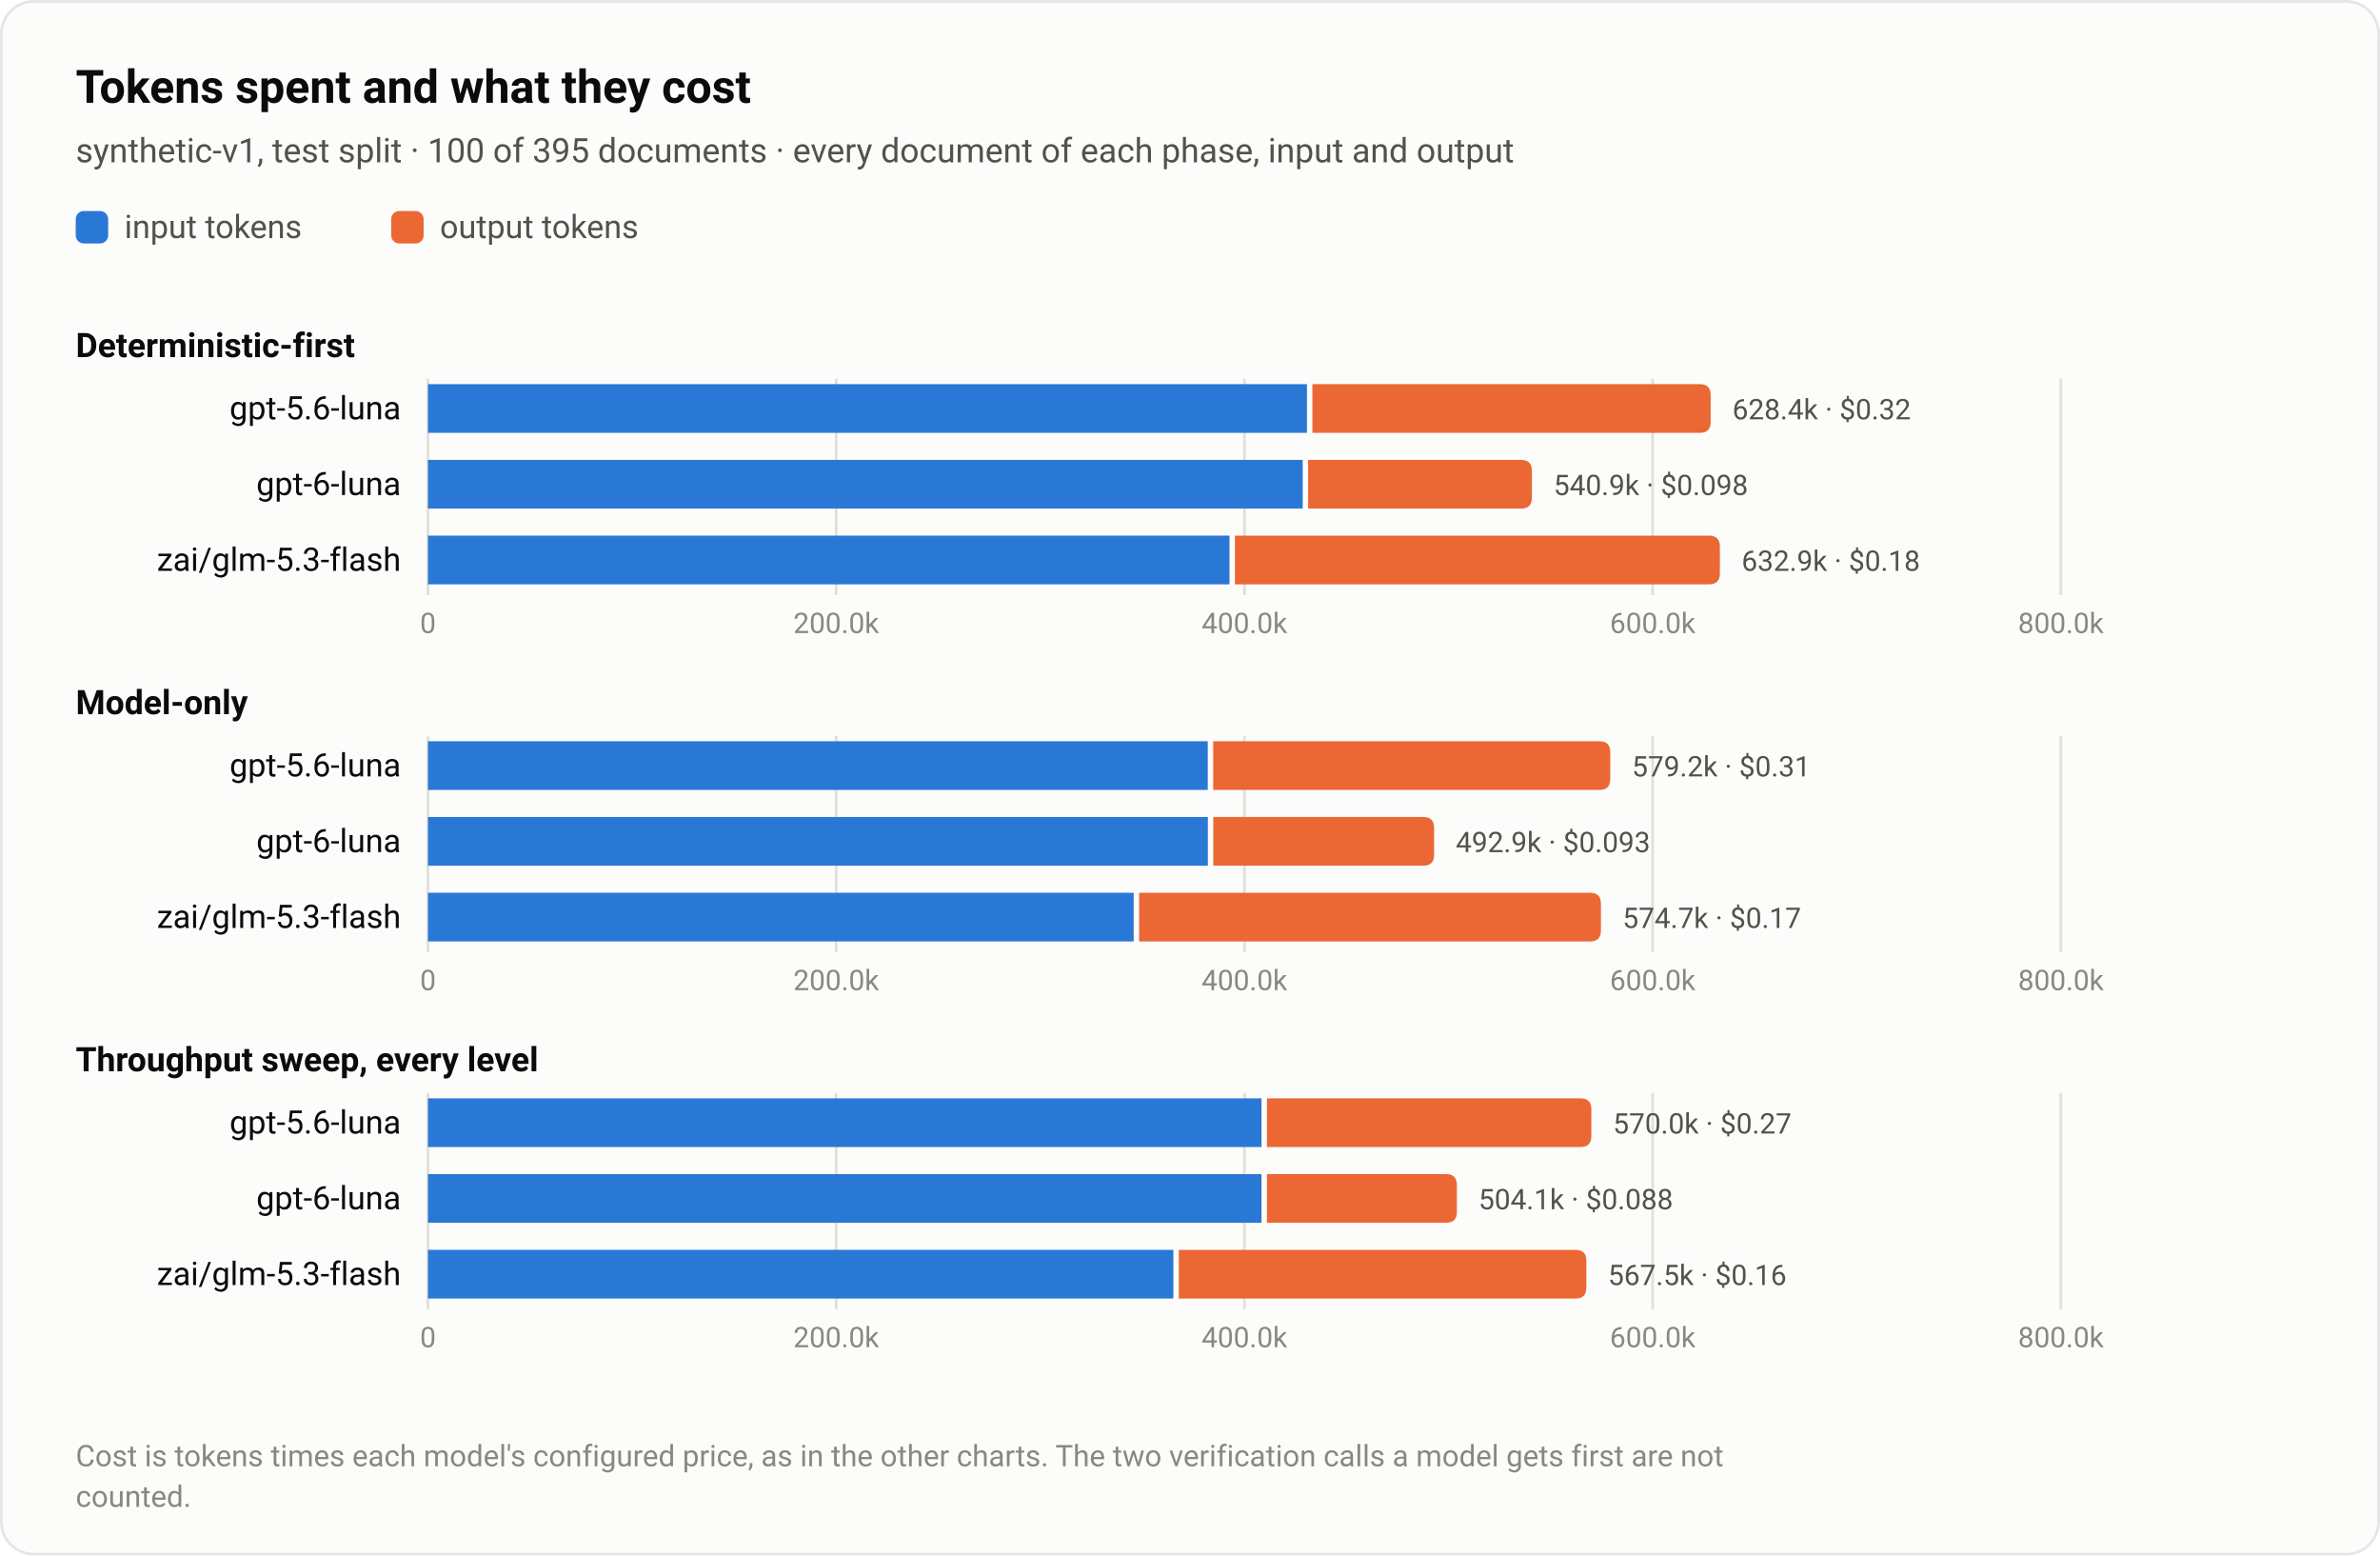
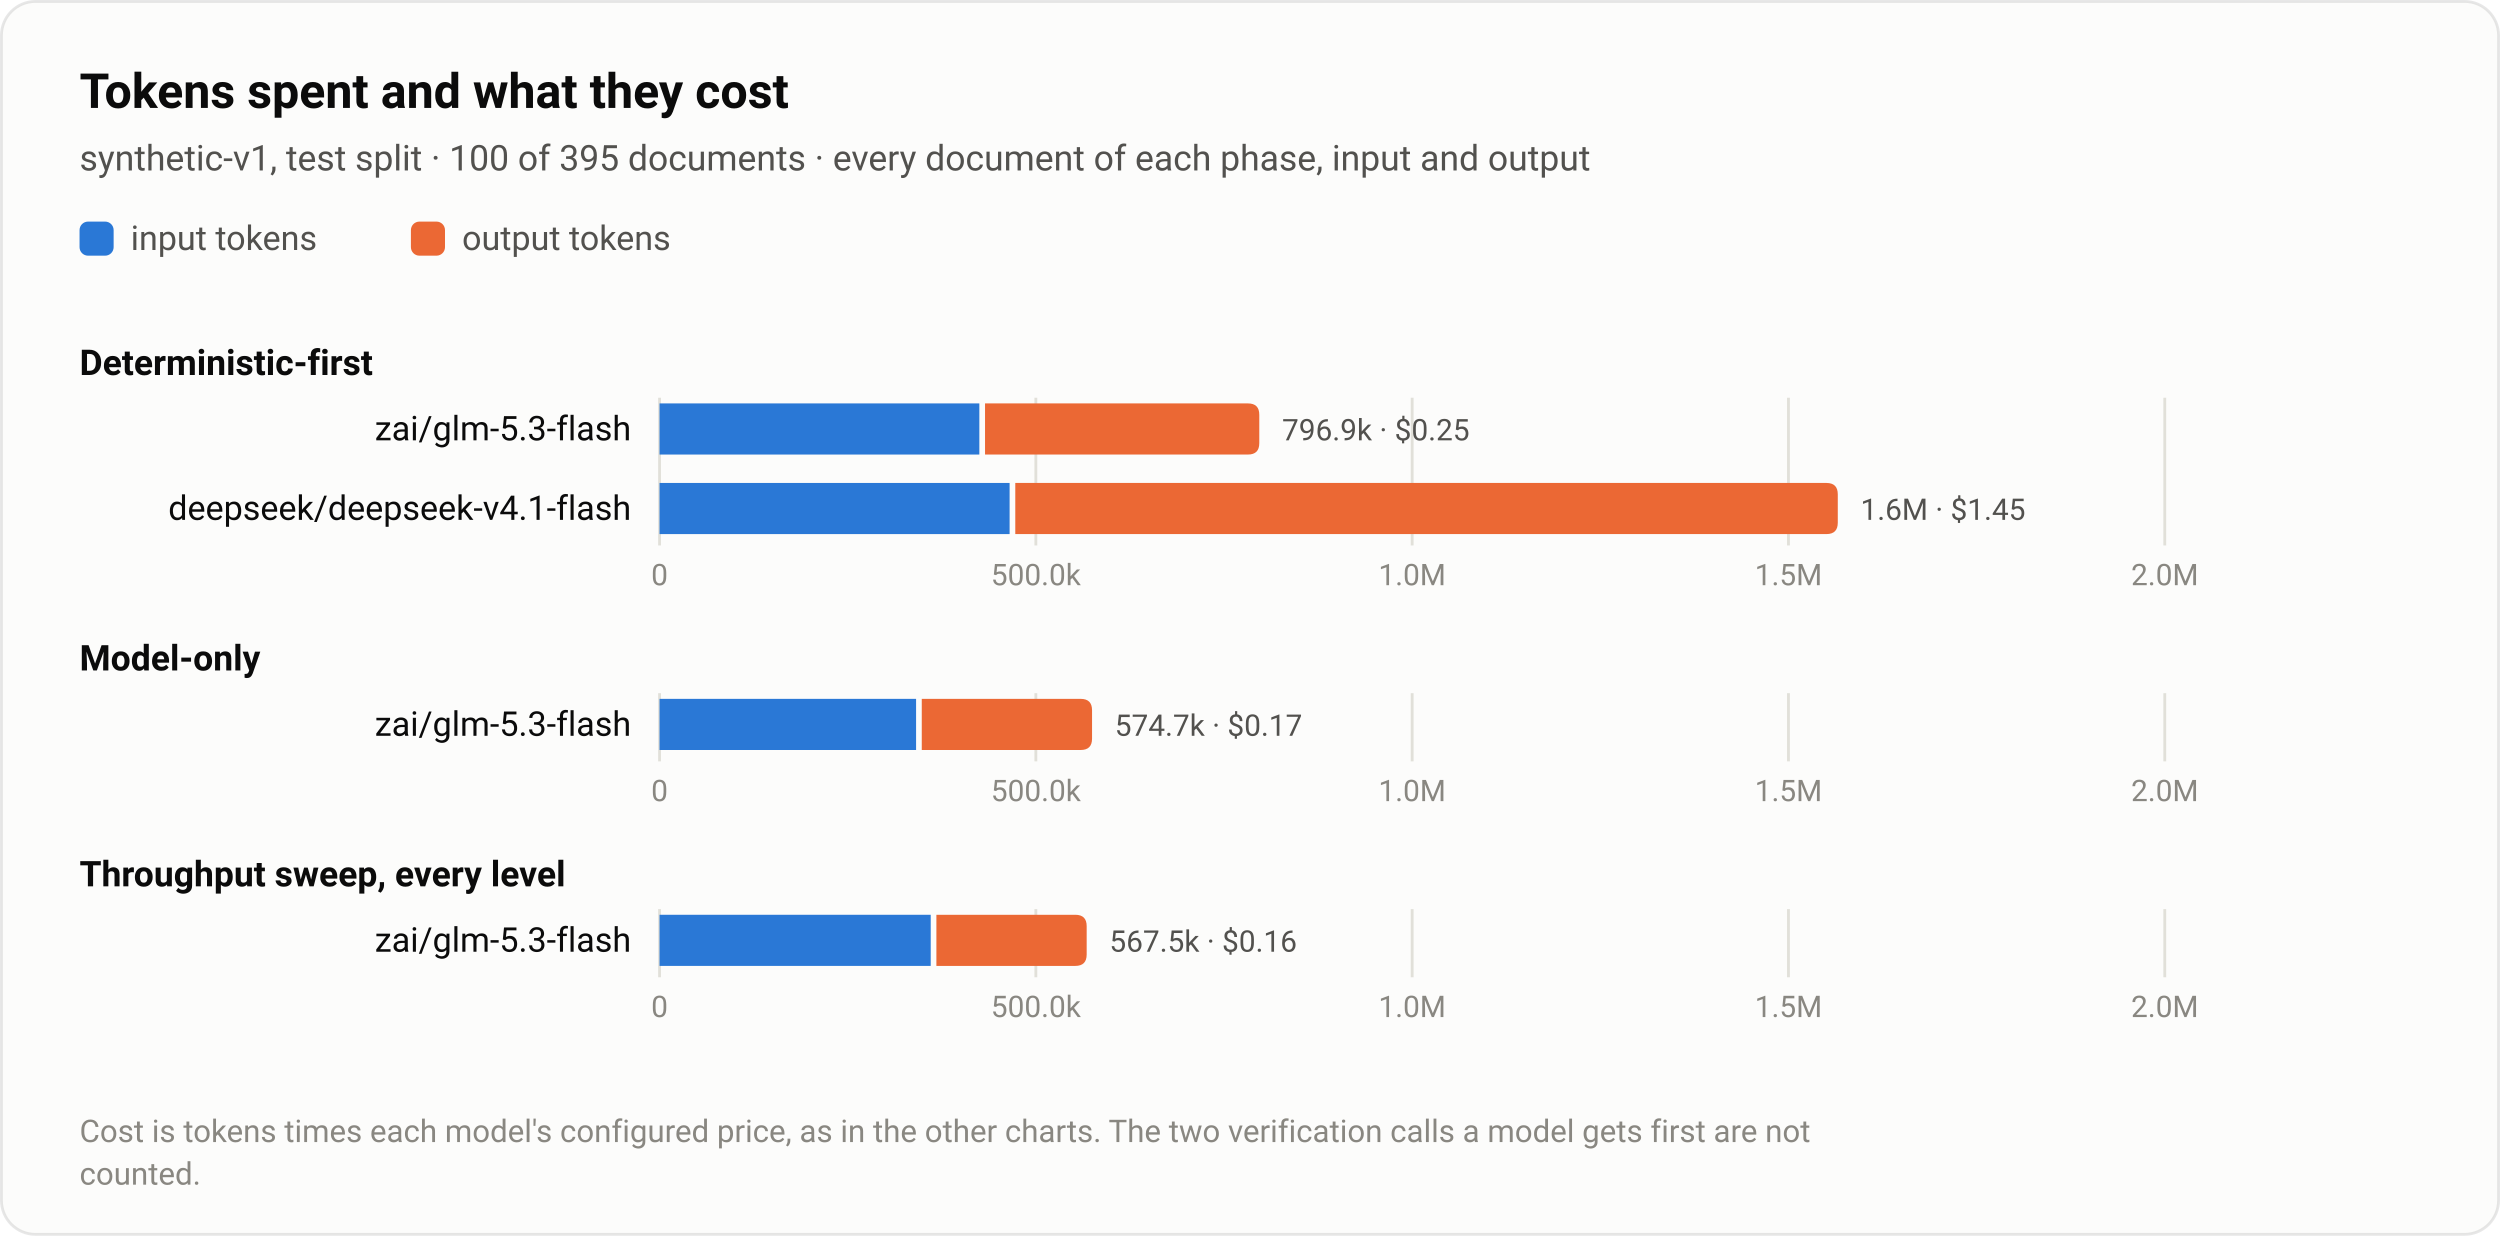
- <svg xmlns="http://www.w3.org/2000/svg" width="880" height="575" viewBox="0 0 880 575" role="img" aria-labelledby="t d" font-family="system-ui, -apple-system, &quot;Segoe UI&quot;, Roboto, sans-serif">
-   <rect x="0.5" y="0.5" width="879" height="574" rx="12" fill="#fcfcfb" stroke="rgba(11,11,11,0.10)" />
+ <svg xmlns="http://www.w3.org/2000/svg" width="880" height="435" viewBox="0 0 880 435" role="img" aria-labelledby="t d" font-family="system-ui, -apple-system, &quot;Segoe UI&quot;, Roboto, sans-serif">
+   <rect x="0.5" y="0.5" width="879" height="434" rx="12" fill="#fcfcfb" stroke="rgba(11,11,11,0.10)" />
  <text x="28" y="38" font-size="17" font-weight="600" fill="#0b0b0b">Tokens spent and what they cost</text>
  <text x="28" y="60" font-size="12.5" fill="#52514e">synthetic-v1, test split · 100 of 395 documents · every document of each phase, input and output</text>
  <rect x="28" y="78" width="12" height="12" rx="3" fill="#2a78d6" />
  <text x="46" y="88" font-size="12" fill="#52514e">input tokens</text>
  <rect x="144.64" y="78" width="12" height="12" rx="3" fill="#eb6834" />
  <text x="162.64" y="88" font-size="12" fill="#52514e">output tokens</text>
  <text x="28" y="132" font-size="12.5" font-weight="600" fill="#0b0b0b">Deterministic-first</text>
-   <line x1="158.24" y1="140" x2="158.24" y2="220" stroke="#e1e0d9" />
-   <line x1="309.18" y1="140" x2="309.18" y2="220" stroke="#e1e0d9" />
-   <line x1="460.12" y1="140" x2="460.12" y2="220" stroke="#e1e0d9" />
-   <line x1="611.06" y1="140" x2="611.06" y2="220" stroke="#e1e0d9" />
-   <line x1="762" y1="140" x2="762" y2="220" stroke="#e1e0d9" />
-   <text x="148.24" y="155" font-size="12" fill="#0b0b0b" text-anchor="end">gpt-5.6-luna</text>
+   <line x1="232.16" y1="140" x2="232.16" y2="192" stroke="#e1e0d9" />
+   <line x1="364.62" y1="140" x2="364.62" y2="192" stroke="#e1e0d9" />
+   <line x1="497.08" y1="140" x2="497.08" y2="192" stroke="#e1e0d9" />
+   <line x1="629.54" y1="140" x2="629.54" y2="192" stroke="#e1e0d9" />
+   <line x1="762" y1="140" x2="762" y2="192" stroke="#e1e0d9" />
+   <text x="222.16" y="155" font-size="12" fill="#0b0b0b" text-anchor="end">zai/glm-5.3-flash</text>
  <g>
-     <path d="M158.24 142H483.25V160H158.24Z" fill="#2a78d6" />
+     <path d="M232.16 142H344.73V160H232.16Z" fill="#2a78d6" />
  </g>
  <g>
-     <path d="M485.25 142H628.52Q632.52 142 632.52 146V156Q632.52 160 628.52 160H485.25Z" fill="#eb6834" />
+     <path d="M346.73 142H439.27Q443.27 142 443.27 146V156Q443.27 160 439.27 160H346.73Z" fill="#eb6834" />
  </g>
-   <text x="640.52" y="155" font-size="10.5" fill="#52514e">628.4k · $0.32</text>
-   <text x="148.24" y="183" font-size="12" fill="#0b0b0b" text-anchor="end">gpt-6-luna</text>
+   <text x="451.27" y="155" font-size="10.5" fill="#52514e">796.9k · $0.25</text>
+   <text x="222.16" y="183" font-size="12" fill="#0b0b0b" text-anchor="end">deepseek/deepseek-v4.1-flash</text>
  <g>
-     <path d="M158.24 170H481.67V188H158.24Z" fill="#2a78d6" />
+     <path d="M232.16 170H355.38V188H232.16Z" fill="#2a78d6" />
  </g>
  <g>
-     <path d="M483.67 170H562.43Q566.43 170 566.43 174V184Q566.43 188 562.43 188H483.67Z" fill="#eb6834" />
+     <path d="M357.38 170H642.9Q646.9 170 646.9 174V184Q646.9 188 642.9 188H357.38Z" fill="#eb6834" />
  </g>
-   <text x="574.43" y="183" font-size="10.5" fill="#52514e">540.9k · $0.098</text>
-   <text x="148.24" y="211" font-size="12" fill="#0b0b0b" text-anchor="end">zai/glm-5.3-flash</text>
+   <text x="654.9" y="183" font-size="10.5" fill="#52514e">1.6M · $1.45</text>
+   <text x="232.16" y="206" font-size="10.5" fill="#898781" text-anchor="middle">0</text>
+   <text x="364.62" y="206" font-size="10.5" fill="#898781" text-anchor="middle">500.0k</text>
+   <text x="497.08" y="206" font-size="10.5" fill="#898781" text-anchor="middle">1.0M</text>
+   <text x="629.54" y="206" font-size="10.5" fill="#898781" text-anchor="middle">1.5M</text>
+   <text x="762" y="206" font-size="10.5" fill="#898781" text-anchor="middle">2.0M</text>
+   <text x="28" y="236" font-size="12.5" font-weight="600" fill="#0b0b0b">Model-only</text>
+   <line x1="232.16" y1="244" x2="232.16" y2="268" stroke="#e1e0d9" />
+   <line x1="364.62" y1="244" x2="364.62" y2="268" stroke="#e1e0d9" />
+   <line x1="497.08" y1="244" x2="497.08" y2="268" stroke="#e1e0d9" />
+   <line x1="629.54" y1="244" x2="629.54" y2="268" stroke="#e1e0d9" />
+   <line x1="762" y1="244" x2="762" y2="268" stroke="#e1e0d9" />
+   <text x="222.16" y="259" font-size="12" fill="#0b0b0b" text-anchor="end">zai/glm-5.3-flash</text>
  <g>
-     <path d="M158.24 198H454.61V216H158.24Z" fill="#2a78d6" />
+     <path d="M232.16 246H322.46V264H232.16Z" fill="#2a78d6" />
  </g>
  <g>
-     <path d="M456.61 198H631.92Q635.92 198 635.92 202V212Q635.92 216 631.92 216H456.61Z" fill="#eb6834" />
+     <path d="M324.46 246H380.4Q384.4 246 384.4 250V260Q384.4 264 380.4 264H324.46Z" fill="#eb6834" />
  </g>
-   <text x="643.92" y="211" font-size="10.5" fill="#52514e">632.9k · $0.18</text>
-   <text x="158.24" y="234" font-size="10.5" fill="#898781" text-anchor="middle">0</text>
-   <text x="309.18" y="234" font-size="10.5" fill="#898781" text-anchor="middle">200.0k</text>
-   <text x="460.12" y="234" font-size="10.5" fill="#898781" text-anchor="middle">400.0k</text>
-   <text x="611.06" y="234" font-size="10.5" fill="#898781" text-anchor="middle">600.0k</text>
-   <text x="762" y="234" font-size="10.5" fill="#898781" text-anchor="middle">800.0k</text>
-   <text x="28" y="264" font-size="12.5" font-weight="600" fill="#0b0b0b">Model-only</text>
-   <line x1="158.24" y1="272" x2="158.24" y2="352" stroke="#e1e0d9" />
-   <line x1="309.18" y1="272" x2="309.18" y2="352" stroke="#e1e0d9" />
-   <line x1="460.12" y1="272" x2="460.12" y2="352" stroke="#e1e0d9" />
-   <line x1="611.06" y1="272" x2="611.06" y2="352" stroke="#e1e0d9" />
-   <line x1="762" y1="272" x2="762" y2="352" stroke="#e1e0d9" />
-   <text x="148.24" y="287" font-size="12" fill="#0b0b0b" text-anchor="end">gpt-5.6-luna</text>
+   <text x="392.4" y="259" font-size="10.5" fill="#52514e">574.7k · $0.17</text>
+   <text x="232.16" y="282" font-size="10.5" fill="#898781" text-anchor="middle">0</text>
+   <text x="364.62" y="282" font-size="10.5" fill="#898781" text-anchor="middle">500.0k</text>
+   <text x="497.08" y="282" font-size="10.5" fill="#898781" text-anchor="middle">1.0M</text>
+   <text x="629.54" y="282" font-size="10.5" fill="#898781" text-anchor="middle">1.5M</text>
+   <text x="762" y="282" font-size="10.5" fill="#898781" text-anchor="middle">2.0M</text>
+   <text x="28" y="312" font-size="12.5" font-weight="600" fill="#0b0b0b">Throughput sweep, every level</text>
+   <line x1="232.16" y1="320" x2="232.16" y2="344" stroke="#e1e0d9" />
+   <line x1="364.62" y1="320" x2="364.62" y2="344" stroke="#e1e0d9" />
+   <line x1="497.08" y1="320" x2="497.08" y2="344" stroke="#e1e0d9" />
+   <line x1="629.54" y1="320" x2="629.54" y2="344" stroke="#e1e0d9" />
+   <line x1="762" y1="320" x2="762" y2="344" stroke="#e1e0d9" />
+   <text x="222.16" y="335" font-size="12" fill="#0b0b0b" text-anchor="end">zai/glm-5.3-flash</text>
  <g>
-     <path d="M158.24 274H446.57V292H158.24Z" fill="#2a78d6" />
+     <path d="M232.16 322H327.61V340H232.16Z" fill="#2a78d6" />
  </g>
  <g>
-     <path d="M448.57 274H591.39Q595.39 274 595.39 278V288Q595.39 292 591.39 292H448.57Z" fill="#eb6834" />
+     <path d="M329.61 322H378.51Q382.51 322 382.51 326V336Q382.51 340 378.51 340H329.61Z" fill="#eb6834" />
  </g>
-   <text x="603.39" y="287" font-size="10.5" fill="#52514e">579.2k · $0.31</text>
-   <text x="148.24" y="315" font-size="12" fill="#0b0b0b" text-anchor="end">gpt-6-luna</text>
-   <g>
-     <path d="M158.24 302H446.6V320H158.24Z" fill="#2a78d6" />
-   </g>
-   <g>
-     <path d="M448.6 302H526.26Q530.26 302 530.26 306V316Q530.26 320 526.26 320H448.6Z" fill="#eb6834" />
-   </g>
-   <text x="538.26" y="315" font-size="10.5" fill="#52514e">492.9k · $0.093</text>
-   <text x="148.24" y="343" font-size="12" fill="#0b0b0b" text-anchor="end">zai/glm-5.3-flash</text>
-   <g>
-     <path d="M158.24 330H419.18V348H158.24Z" fill="#2a78d6" />
-   </g>
-   <g>
-     <path d="M421.18 330H587.94Q591.94 330 591.94 334V344Q591.94 348 587.94 348H421.18Z" fill="#eb6834" />
-   </g>
-   <text x="599.94" y="343" font-size="10.5" fill="#52514e">574.7k · $0.17</text>
-   <text x="158.24" y="366" font-size="10.5" fill="#898781" text-anchor="middle">0</text>
-   <text x="309.18" y="366" font-size="10.5" fill="#898781" text-anchor="middle">200.0k</text>
-   <text x="460.12" y="366" font-size="10.5" fill="#898781" text-anchor="middle">400.0k</text>
-   <text x="611.06" y="366" font-size="10.5" fill="#898781" text-anchor="middle">600.0k</text>
-   <text x="762" y="366" font-size="10.5" fill="#898781" text-anchor="middle">800.0k</text>
-   <text x="28" y="396" font-size="12.5" font-weight="600" fill="#0b0b0b">Throughput sweep, every level</text>
-   <line x1="158.24" y1="404" x2="158.24" y2="484" stroke="#e1e0d9" />
-   <line x1="309.18" y1="404" x2="309.18" y2="484" stroke="#e1e0d9" />
-   <line x1="460.12" y1="404" x2="460.12" y2="484" stroke="#e1e0d9" />
-   <line x1="611.06" y1="404" x2="611.06" y2="484" stroke="#e1e0d9" />
-   <line x1="762" y1="404" x2="762" y2="484" stroke="#e1e0d9" />
-   <text x="148.24" y="419" font-size="12" fill="#0b0b0b" text-anchor="end">gpt-5.6-luna</text>
-   <g>
-     <path d="M158.24 406H466.44V424H158.24Z" fill="#2a78d6" />
-   </g>
-   <g>
-     <path d="M468.44 406H584.4Q588.4 406 588.4 410V420Q588.4 424 584.4 424H468.44Z" fill="#eb6834" />
-   </g>
-   <text x="596.4" y="419" font-size="10.5" fill="#52514e">570.0k · $0.27</text>
-   <text x="148.24" y="447" font-size="12" fill="#0b0b0b" text-anchor="end">gpt-6-luna</text>
-   <g>
-     <path d="M158.24 434H466.44V452H158.24Z" fill="#2a78d6" />
-   </g>
-   <g>
-     <path d="M468.44 434H534.68Q538.68 434 538.68 438V448Q538.68 452 534.68 452H468.44Z" fill="#eb6834" />
-   </g>
-   <text x="546.68" y="447" font-size="10.5" fill="#52514e">504.1k · $0.088</text>
-   <text x="148.24" y="475" font-size="12" fill="#0b0b0b" text-anchor="end">zai/glm-5.3-flash</text>
-   <g>
-     <path d="M158.24 462H433.85V480H158.24Z" fill="#2a78d6" />
-   </g>
-   <g>
-     <path d="M435.85 462H582.55Q586.55 462 586.55 466V476Q586.55 480 582.55 480H435.85Z" fill="#eb6834" />
-   </g>
-   <text x="594.55" y="475" font-size="10.5" fill="#52514e">567.5k · $0.16</text>
-   <text x="158.24" y="498" font-size="10.5" fill="#898781" text-anchor="middle">0</text>
-   <text x="309.18" y="498" font-size="10.5" fill="#898781" text-anchor="middle">200.0k</text>
-   <text x="460.12" y="498" font-size="10.5" fill="#898781" text-anchor="middle">400.0k</text>
-   <text x="611.06" y="498" font-size="10.5" fill="#898781" text-anchor="middle">600.0k</text>
-   <text x="762" y="498" font-size="10.5" fill="#898781" text-anchor="middle">800.0k</text>
-   <text x="28" y="542" font-size="11" fill="#898781">Cost is tokens times each model's configured price, as in the other charts. The two verification calls a model gets first are not</text>
-   <text x="28" y="557" font-size="11" fill="#898781">counted.</text>
+   <text x="390.51" y="335" font-size="10.5" fill="#52514e">567.5k · $0.16</text>
+   <text x="232.16" y="358" font-size="10.5" fill="#898781" text-anchor="middle">0</text>
+   <text x="364.62" y="358" font-size="10.5" fill="#898781" text-anchor="middle">500.0k</text>
+   <text x="497.08" y="358" font-size="10.5" fill="#898781" text-anchor="middle">1.0M</text>
+   <text x="629.54" y="358" font-size="10.5" fill="#898781" text-anchor="middle">1.5M</text>
+   <text x="762" y="358" font-size="10.5" fill="#898781" text-anchor="middle">2.0M</text>
+   <text x="28" y="402" font-size="11" fill="#898781">Cost is tokens times each model's configured price, as in the other charts. The two verification calls a model gets first are not</text>
+   <text x="28" y="417" font-size="11" fill="#898781">counted.</text>
</svg>
